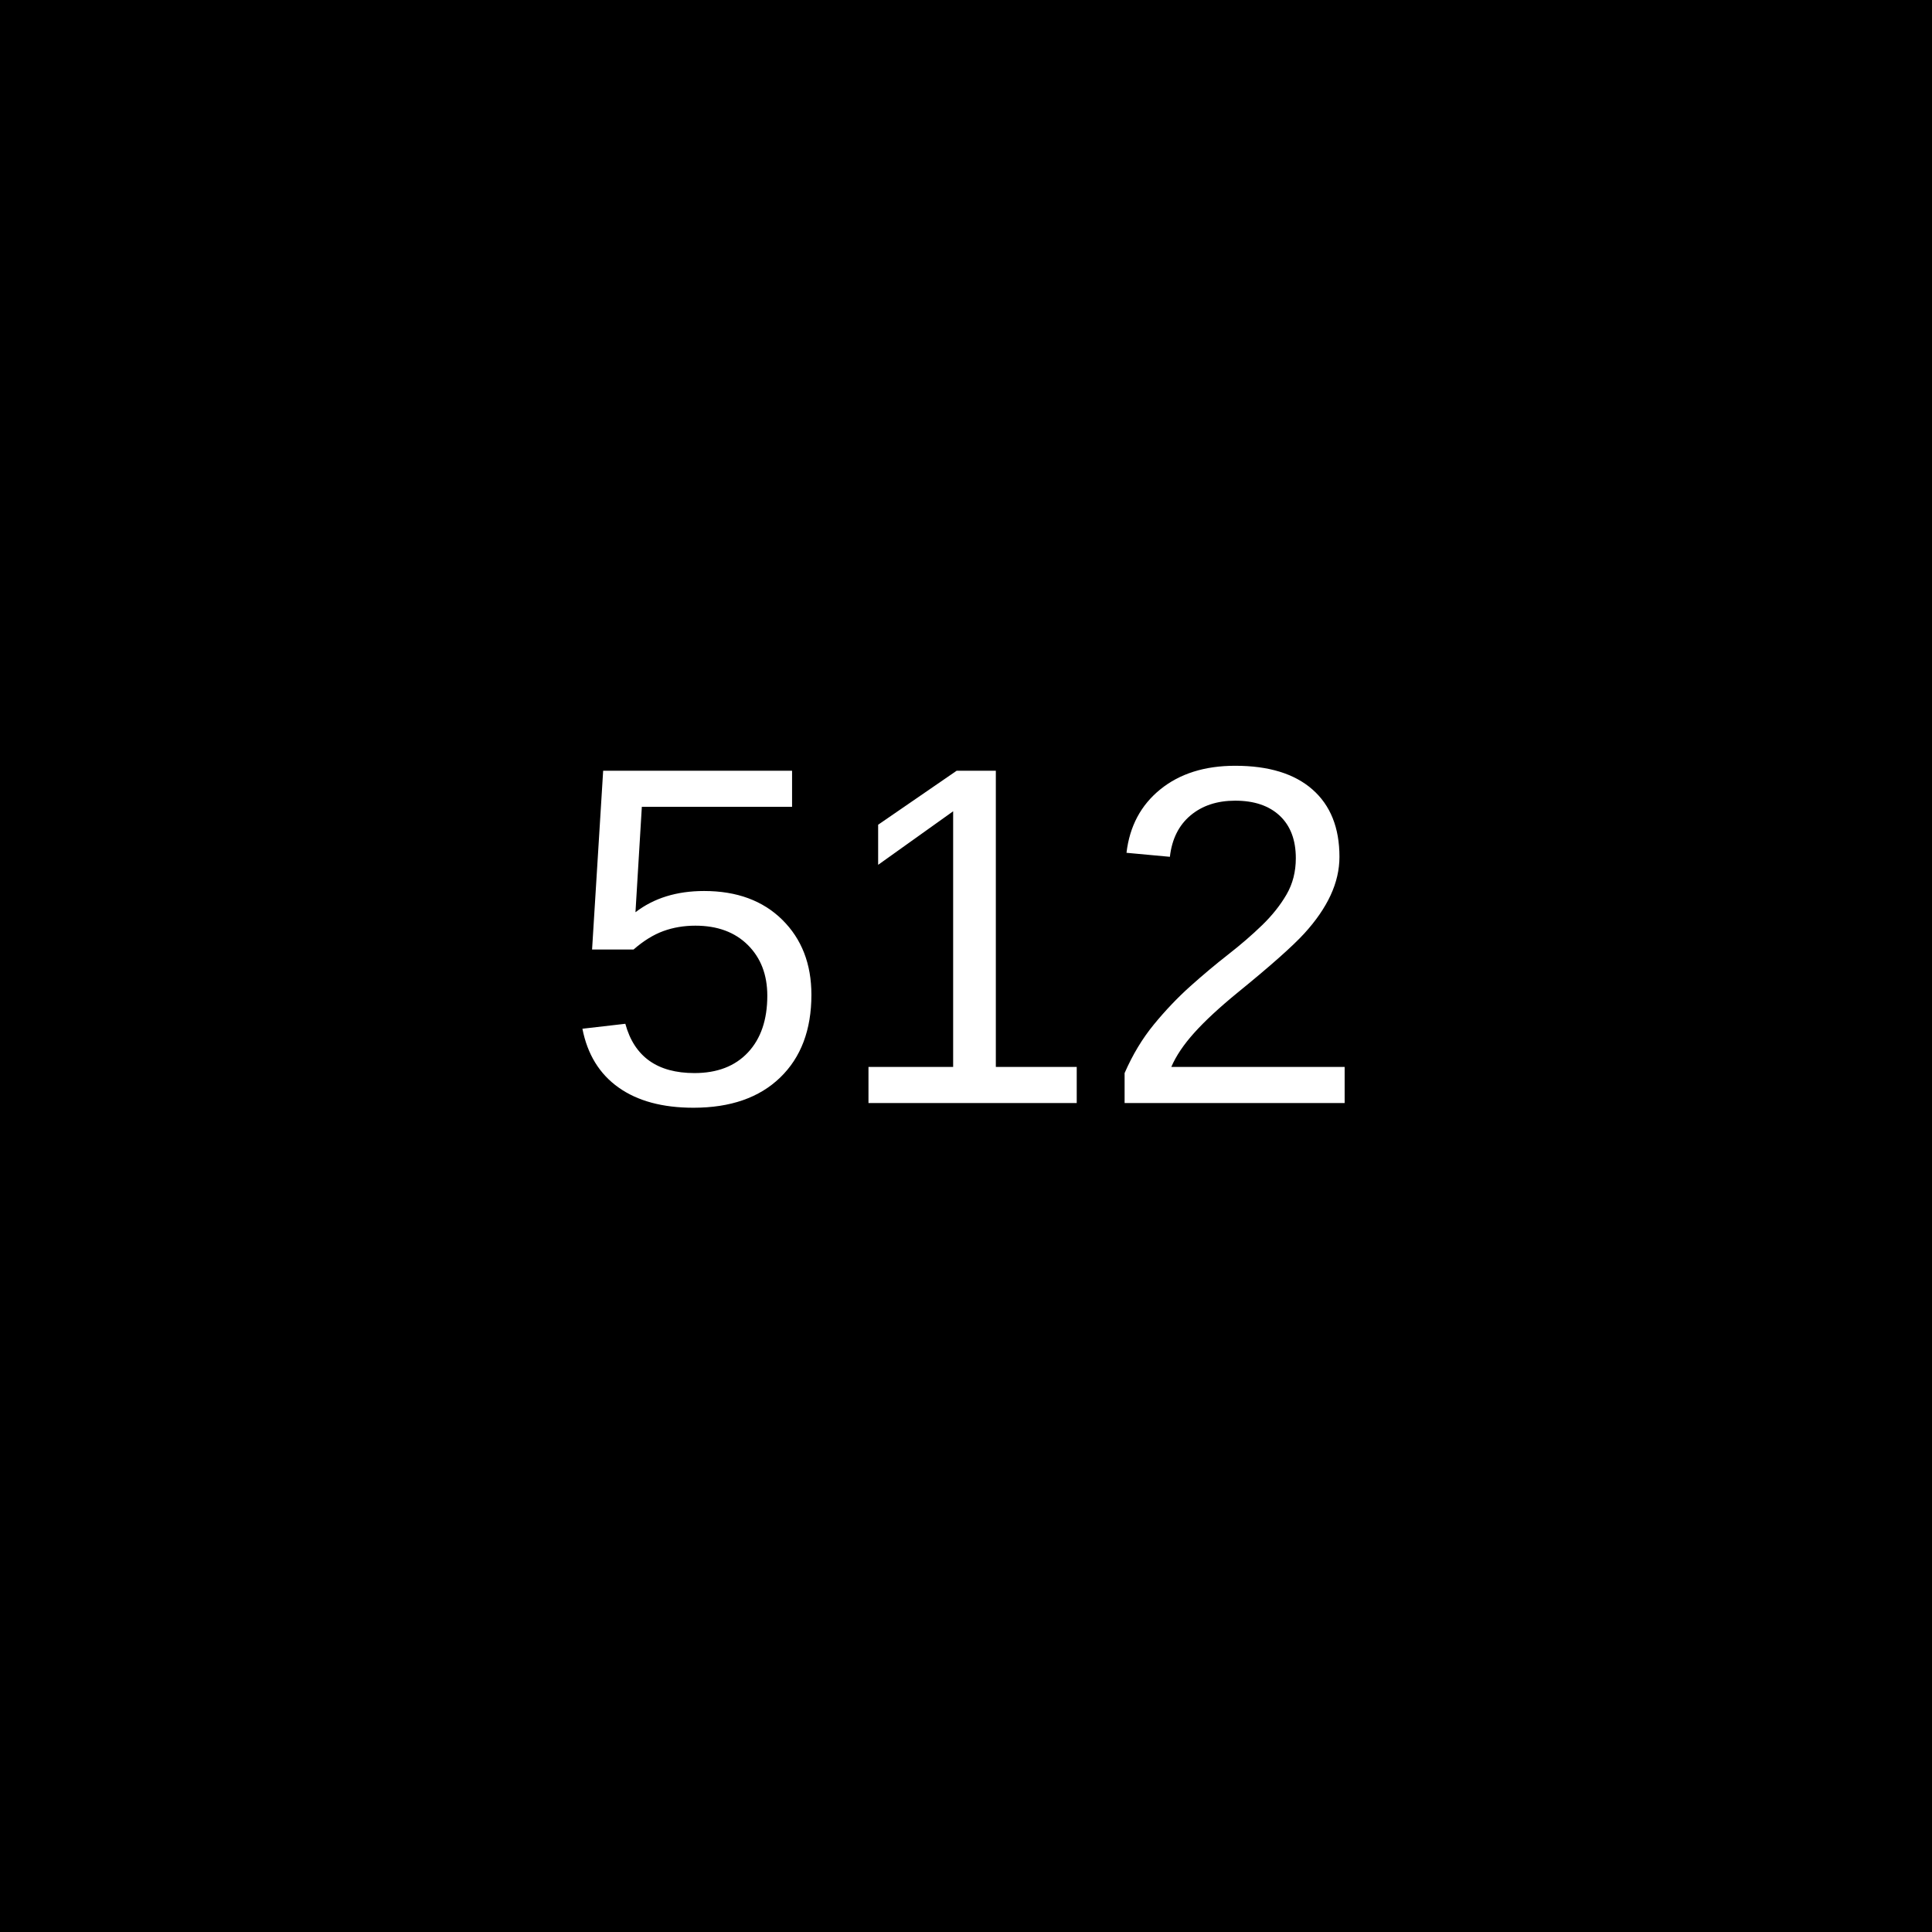
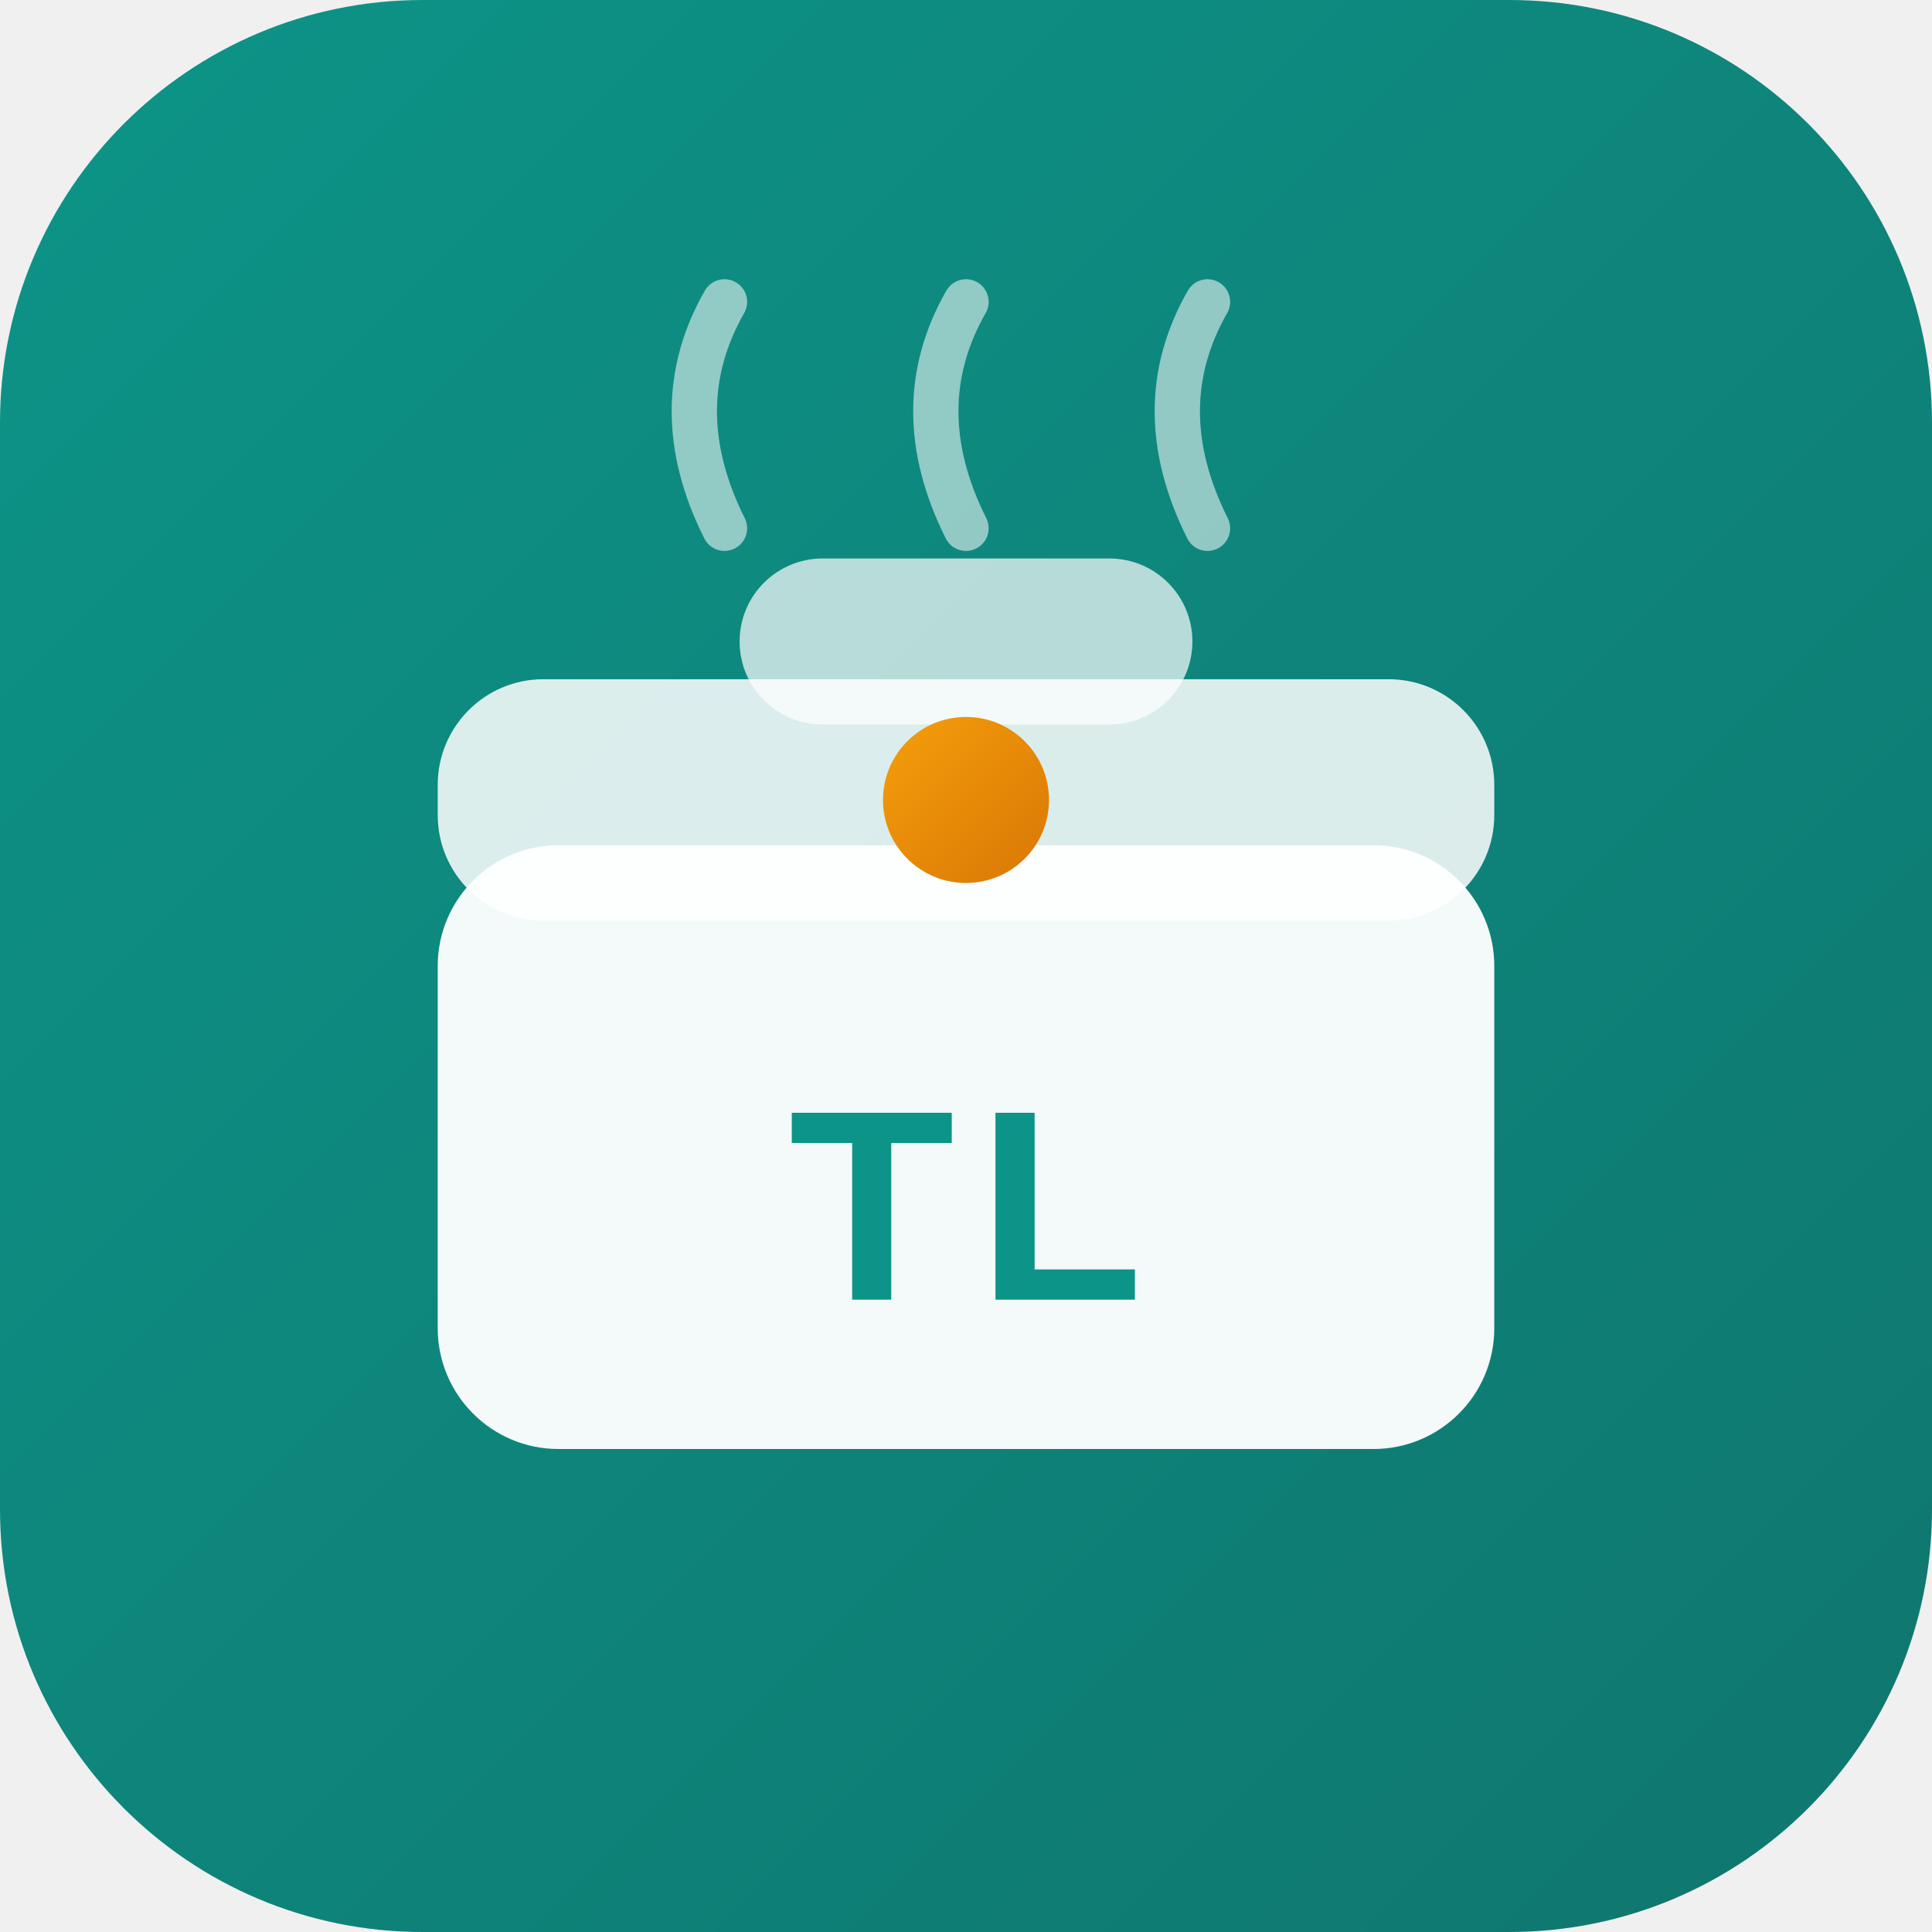
<svg xmlns="http://www.w3.org/2000/svg" width="512" height="512" viewBox="0 0 512 512">
-   <rect width="100%" height="100%" fill="#000000" />
-   <text x="50%" y="50%" font-family="Arial" font-size="128" fill="white" text-anchor="middle" dominant-baseline="middle">
-       512
-     </text>
+   <defs>
+     <linearGradient id="bg" x1="0%" y1="0%" x2="100%" y2="100%">
+       <stop offset="0%" style="stop-color:#0d9488" />
+       <stop offset="100%" style="stop-color:#0f766e" />
+     </linearGradient>
+     <linearGradient id="accent" x1="0%" y1="0%" x2="100%" y2="100%">
+       <stop offset="0%" style="stop-color:#f59e0b" />
+       <stop offset="100%" style="stop-color:#d97706" />
+     </linearGradient>
+   </defs>
+   <rect width="512" height="512" rx="112" fill="url(#bg)" />
+   <rect x="116" y="224" width="280" height="160" rx="32" fill="white" opacity="0.95" />
+   <rect x="116" y="180" width="280" height="64" rx="28" fill="white" opacity="0.85" />
+   <rect x="196" y="148" width="120" height="44" rx="22" fill="white" opacity="0.7" />
+   <path d="M192 140 Q176 108 192 80" stroke="white" stroke-width="12" fill="none" stroke-linecap="round" opacity="0.55" />
+   <path d="M256 140 Q240 108 256 80" stroke="white" stroke-width="12" fill="none" stroke-linecap="round" opacity="0.55" />
+   <path d="M320 140 Q304 108 320 80" stroke="white" stroke-width="12" fill="none" stroke-linecap="round" opacity="0.55" />
+   <circle cx="256" cy="212" r="22" fill="url(#accent)" />
+   <text x="256" y="324" font-family="Arial, sans-serif" font-size="72" font-weight="800" fill="#0d9488" text-anchor="middle" dominant-baseline="middle" letter-spacing="6">TL</text>
</svg>
